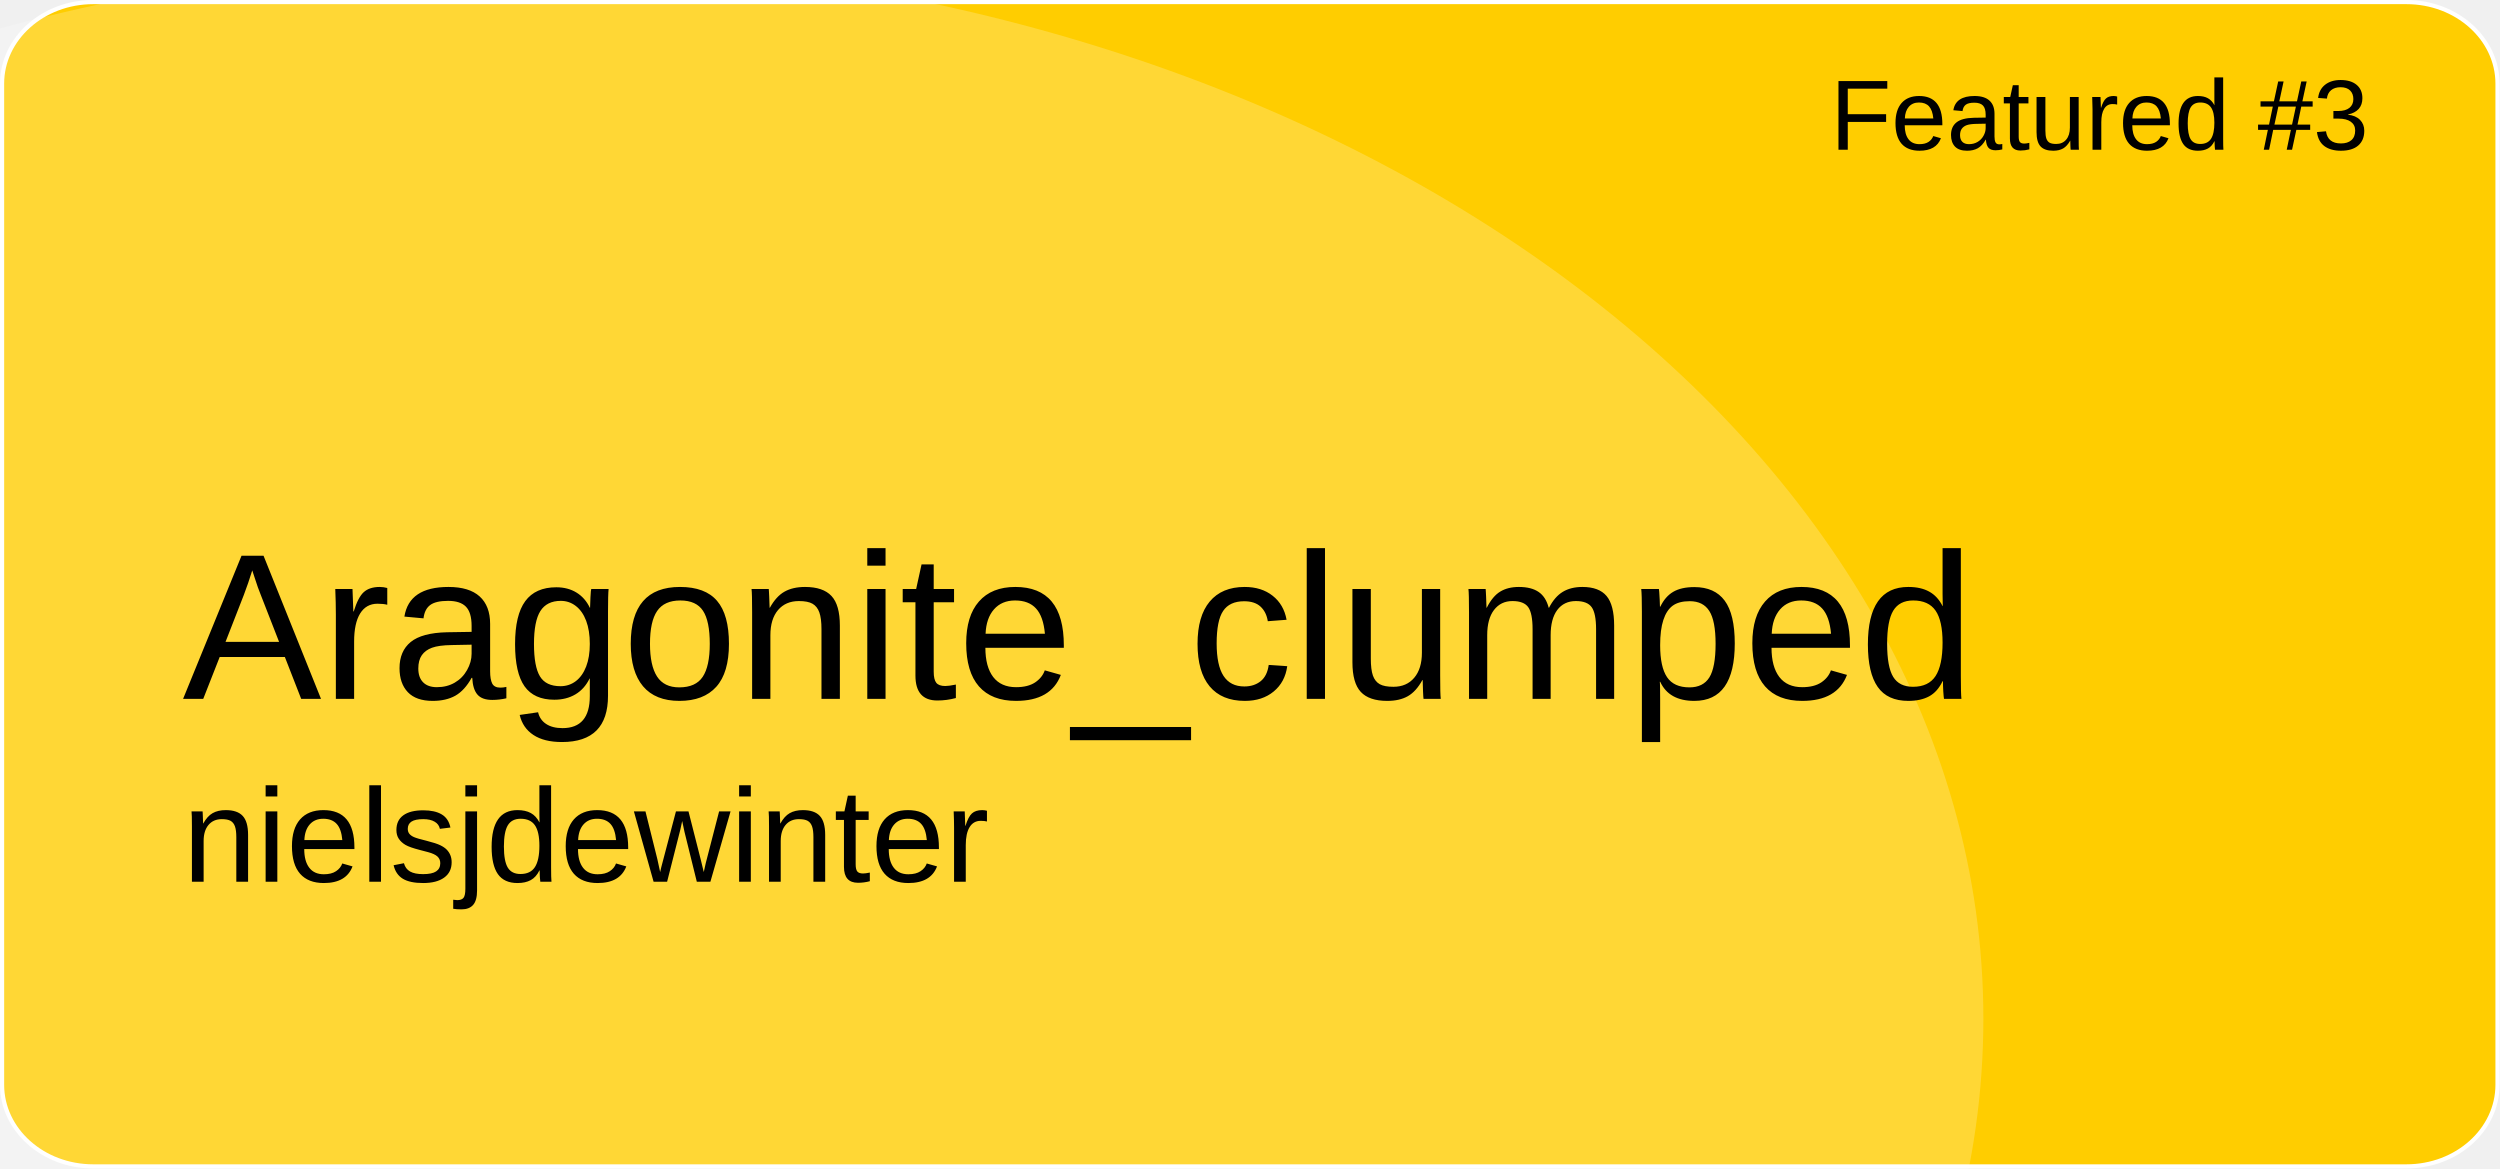
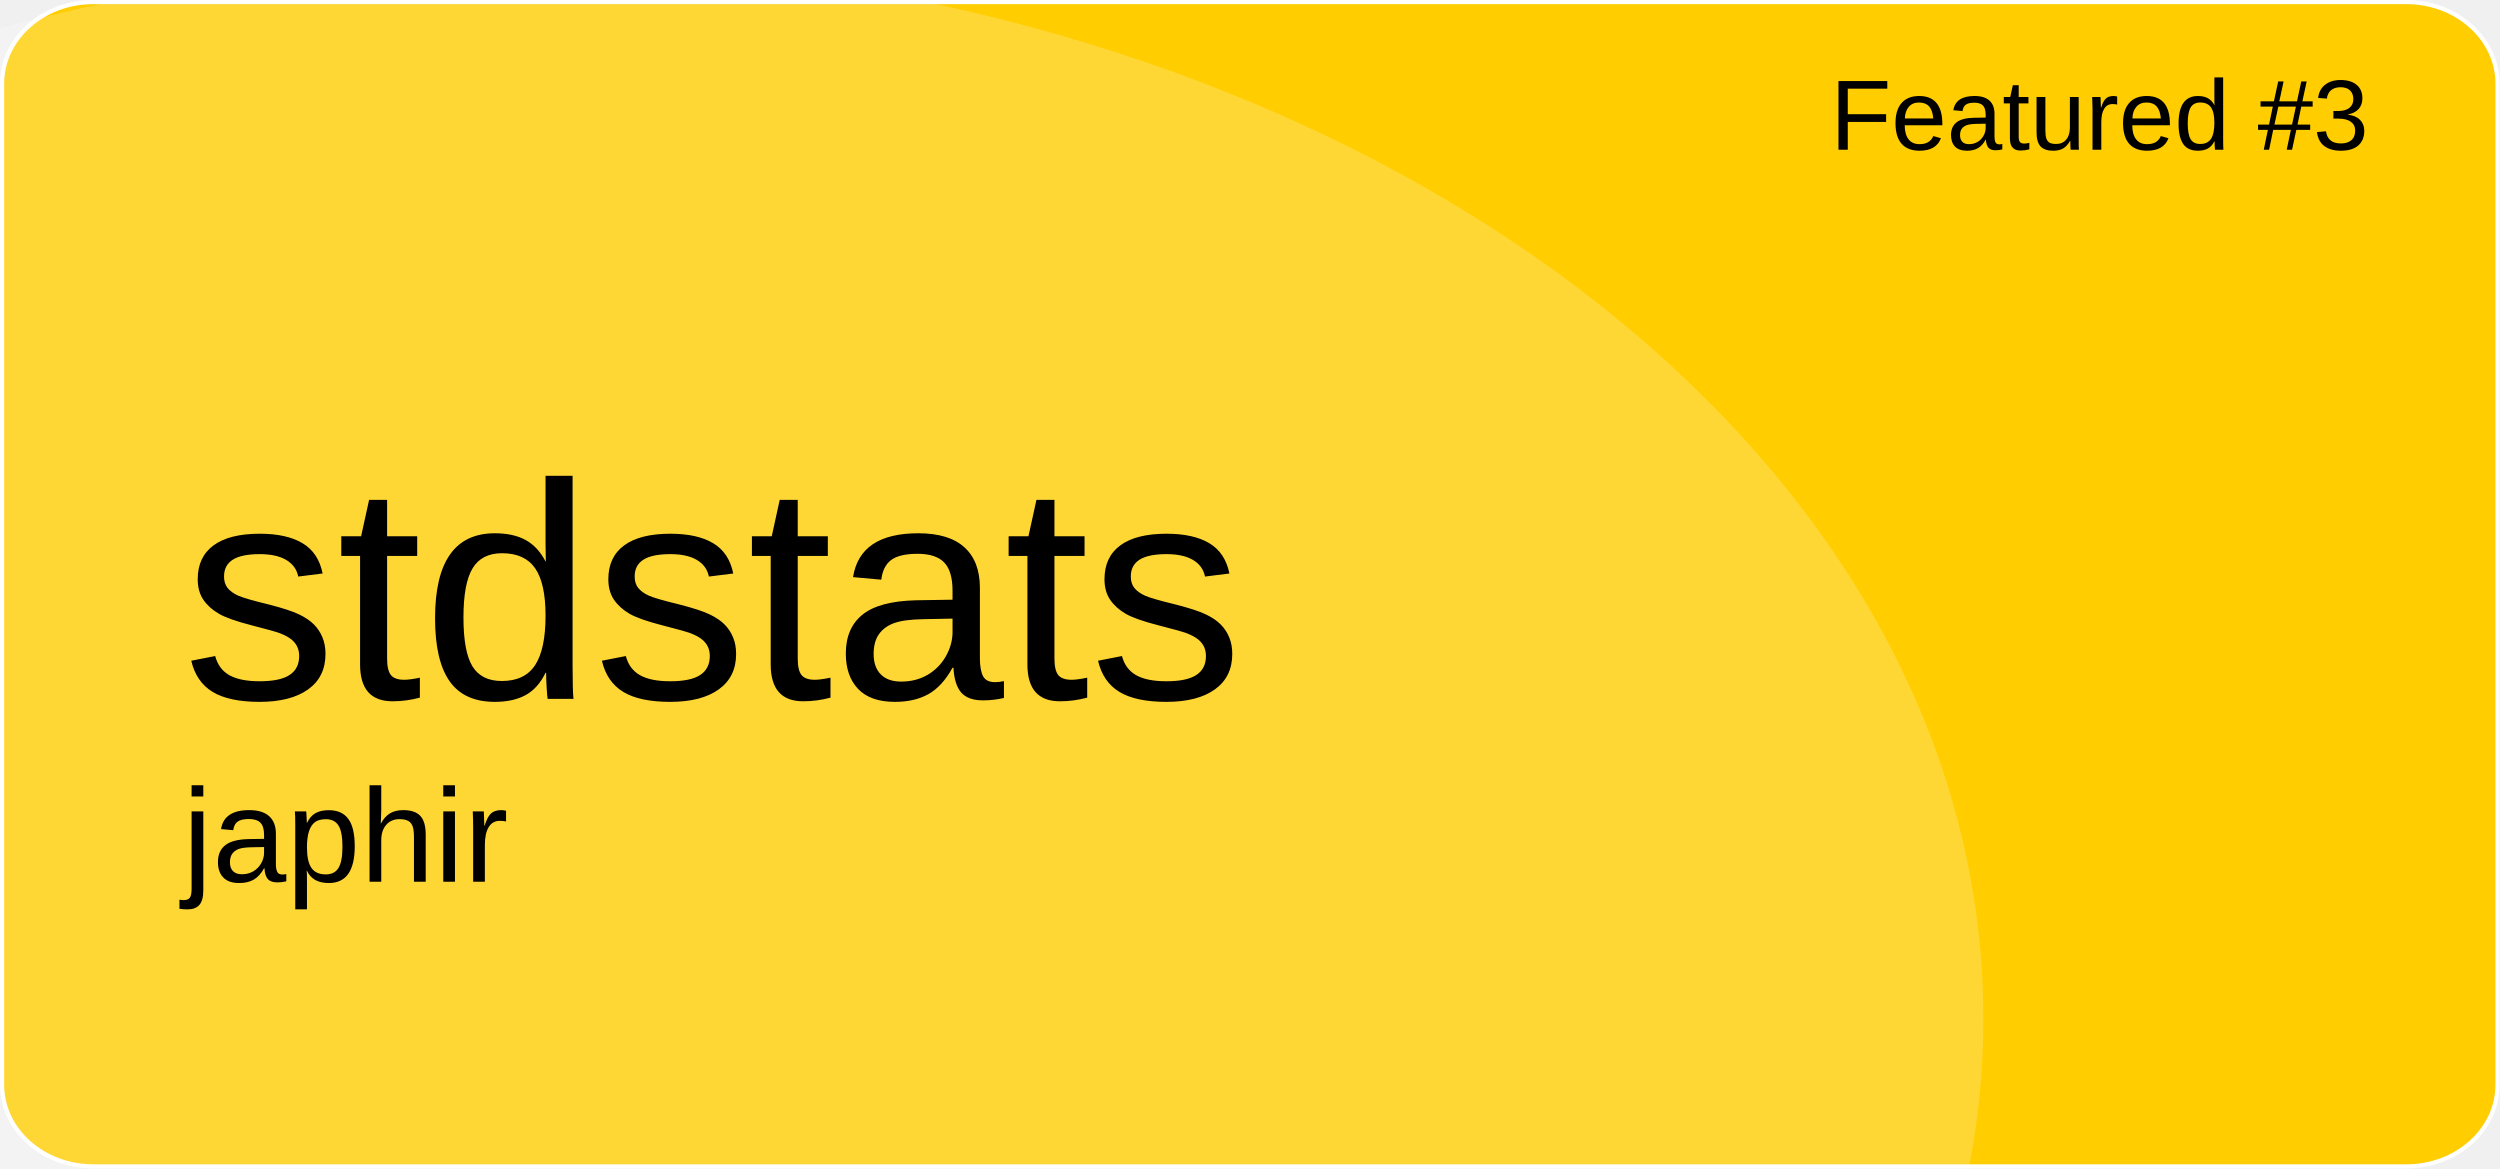
<svg xmlns="http://www.w3.org/2000/svg" version="1.1" id="a" x="0px" y="0px" viewBox="0 0 601 281" style="enable-background:new 0 0 601 281;" xml:space="preserve">
  <style type="text/css">
	.st0{fill:#FFCD00;stroke:#FFFFFF;stroke-miterlimit:10;}
	.st1{opacity:0.21;fill:#FFFFFF;enable-background:new    ;}
	.st2{font-family:'Arial';}
	.st3{font-size:24px;}
- 	.st4{font-size:50px;}
+ 	.st4{font-size:74px;}
	.st5{font-size:32px;}
</style>
  <path id="b" class="st0" d="M22.4,0.5h556.1c12.1,0,21.9,8.8,21.9,19.6v240.7c0,10.8-9.8,19.6-21.9,19.6H22.4  c-12.1,0-21.9-8.8-21.9-19.6V20.1C0.5,9.3,10.3,0.5,22.4,0.5z" />
  <ellipse class="st1" cx="124.5" cy="244.9" rx="352.3" ry="254.4" />
  <text transform="matrix(1 0 0 1 440 36)" class="st2 st3">Featured #3</text>
-   <text transform="matrix(1 0 0 1 43.92 168.01)" class="st2 st4">Aragonite_clumped</text>
-   <text transform="matrix(1 0 0 1 43.92 211.97)" class="st2 st5">nielsjdewinter</text>
+   <text transform="matrix(1 0 0 1 43.92 168.01)" class="st2 st4">stdstats</text>
+   <text transform="matrix(1 0 0 1 43.92 211.97)" class="st2 st5">japhir</text>
</svg>
